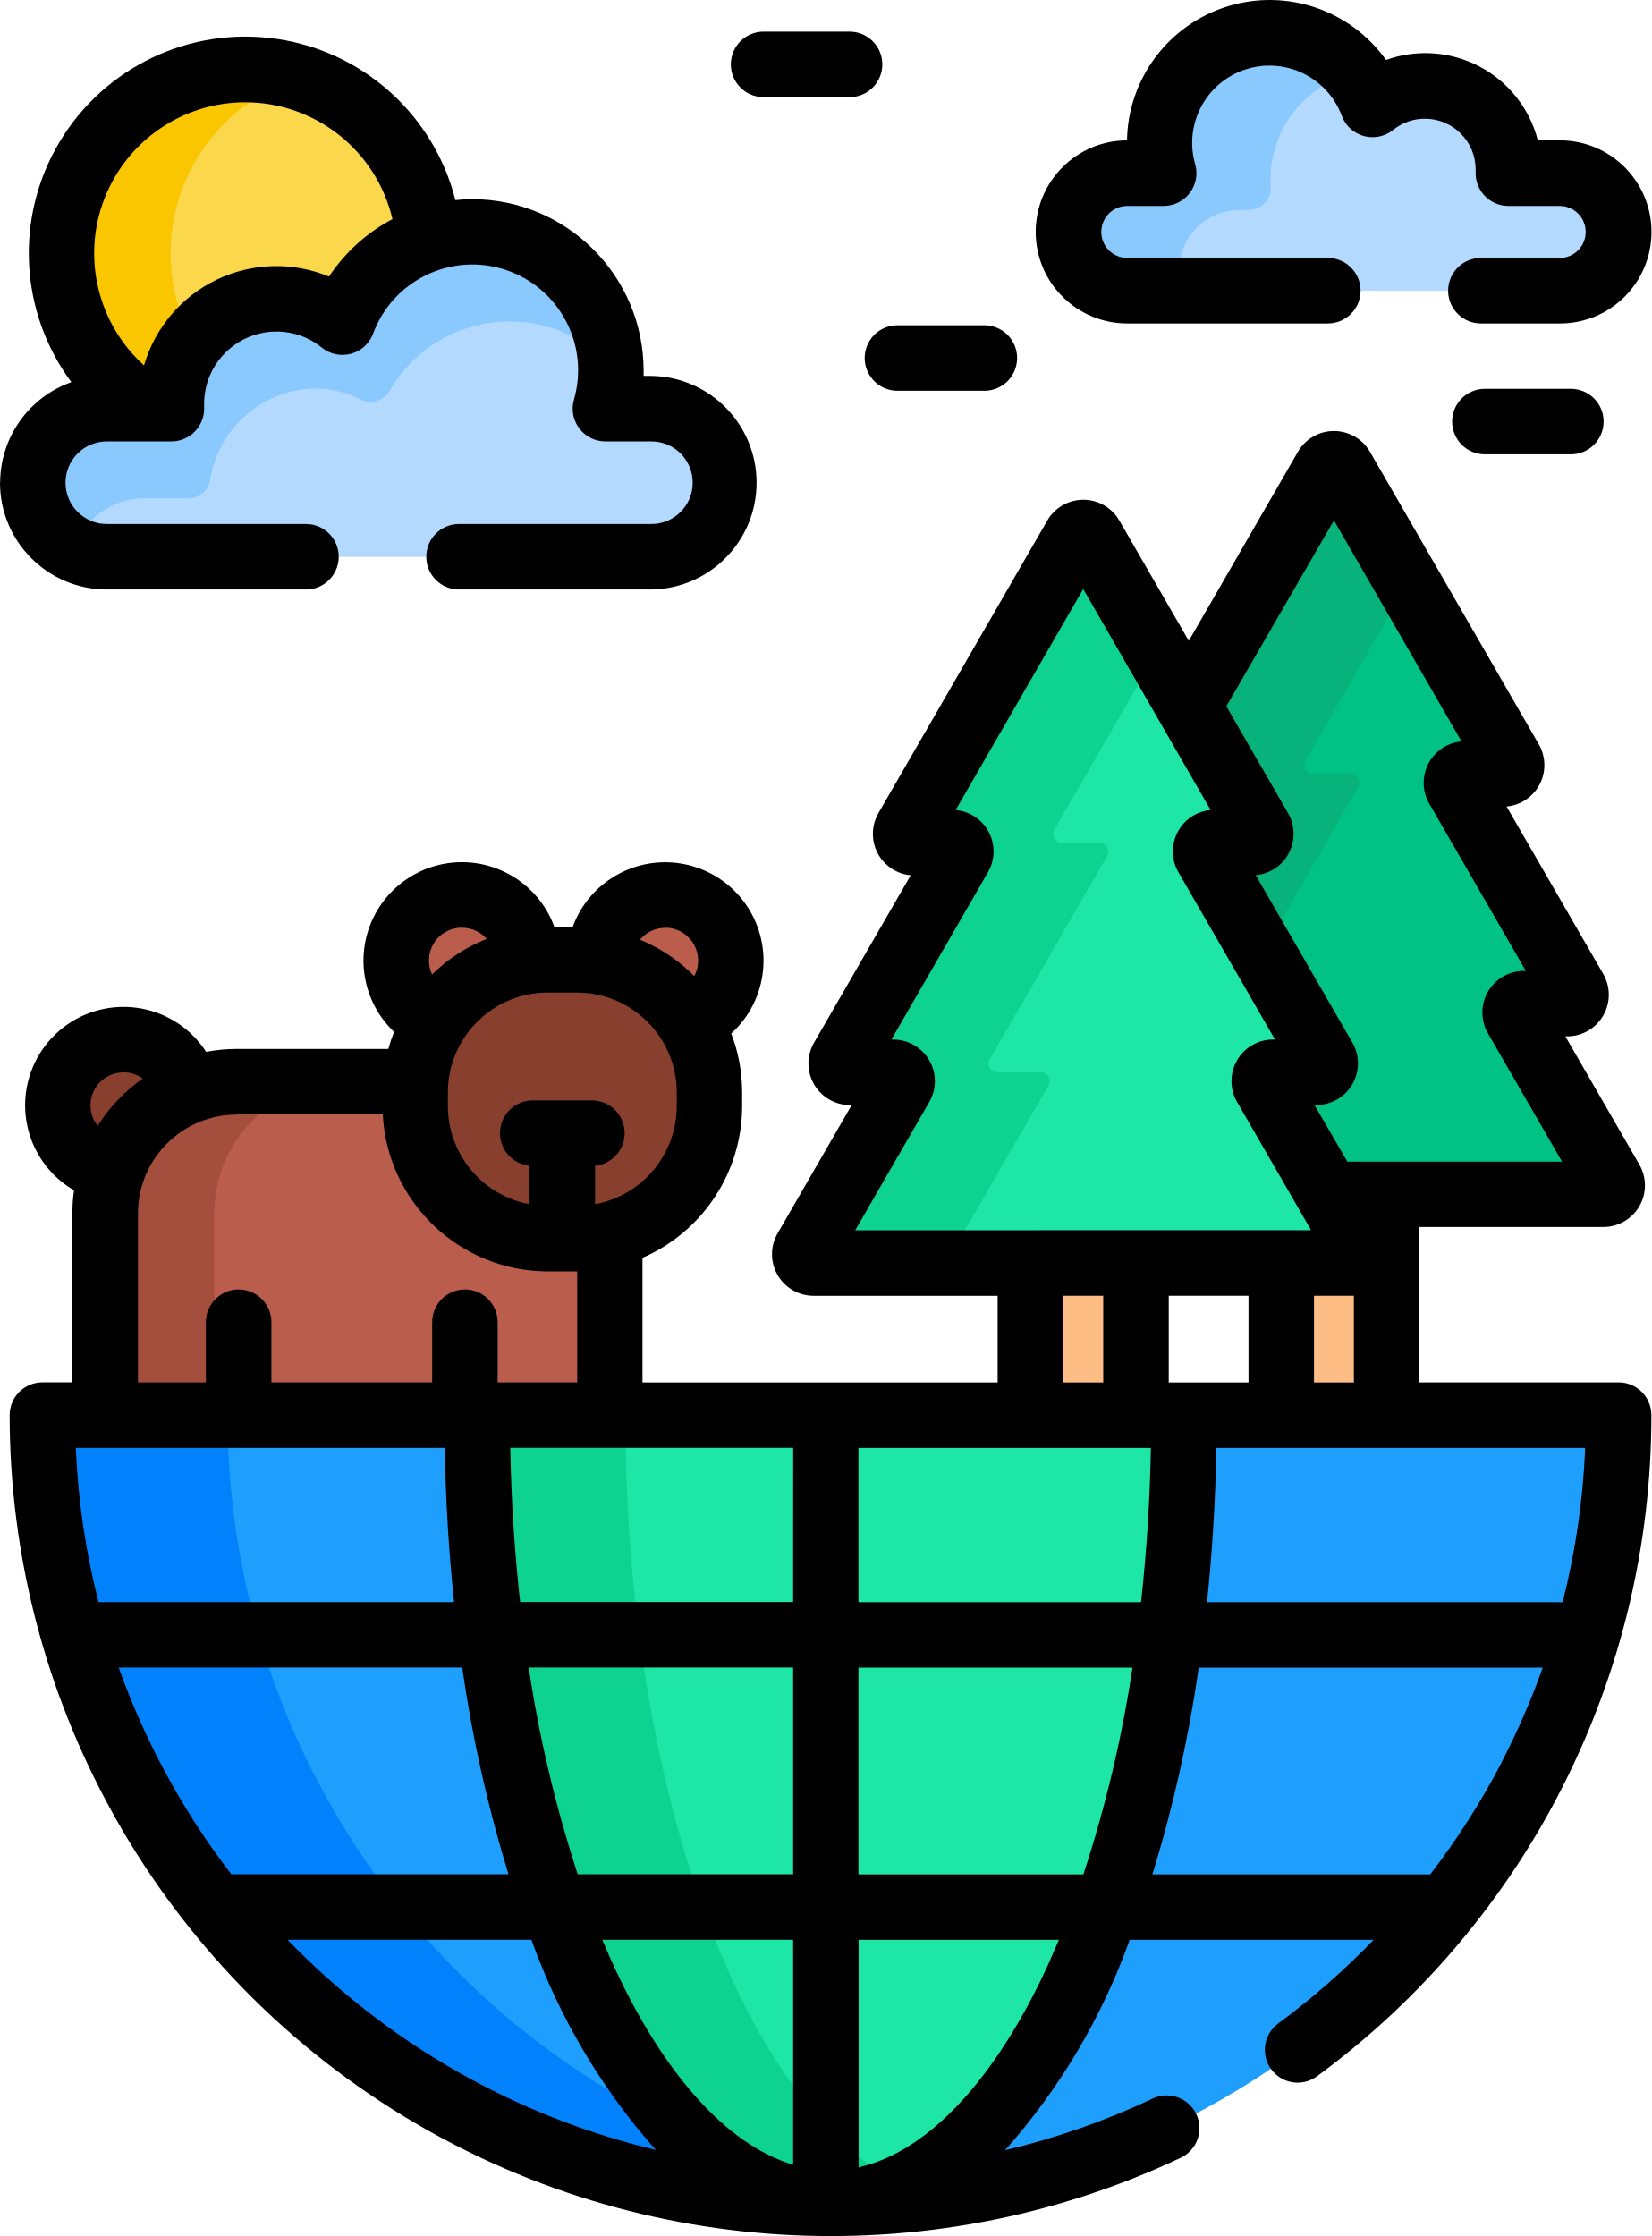
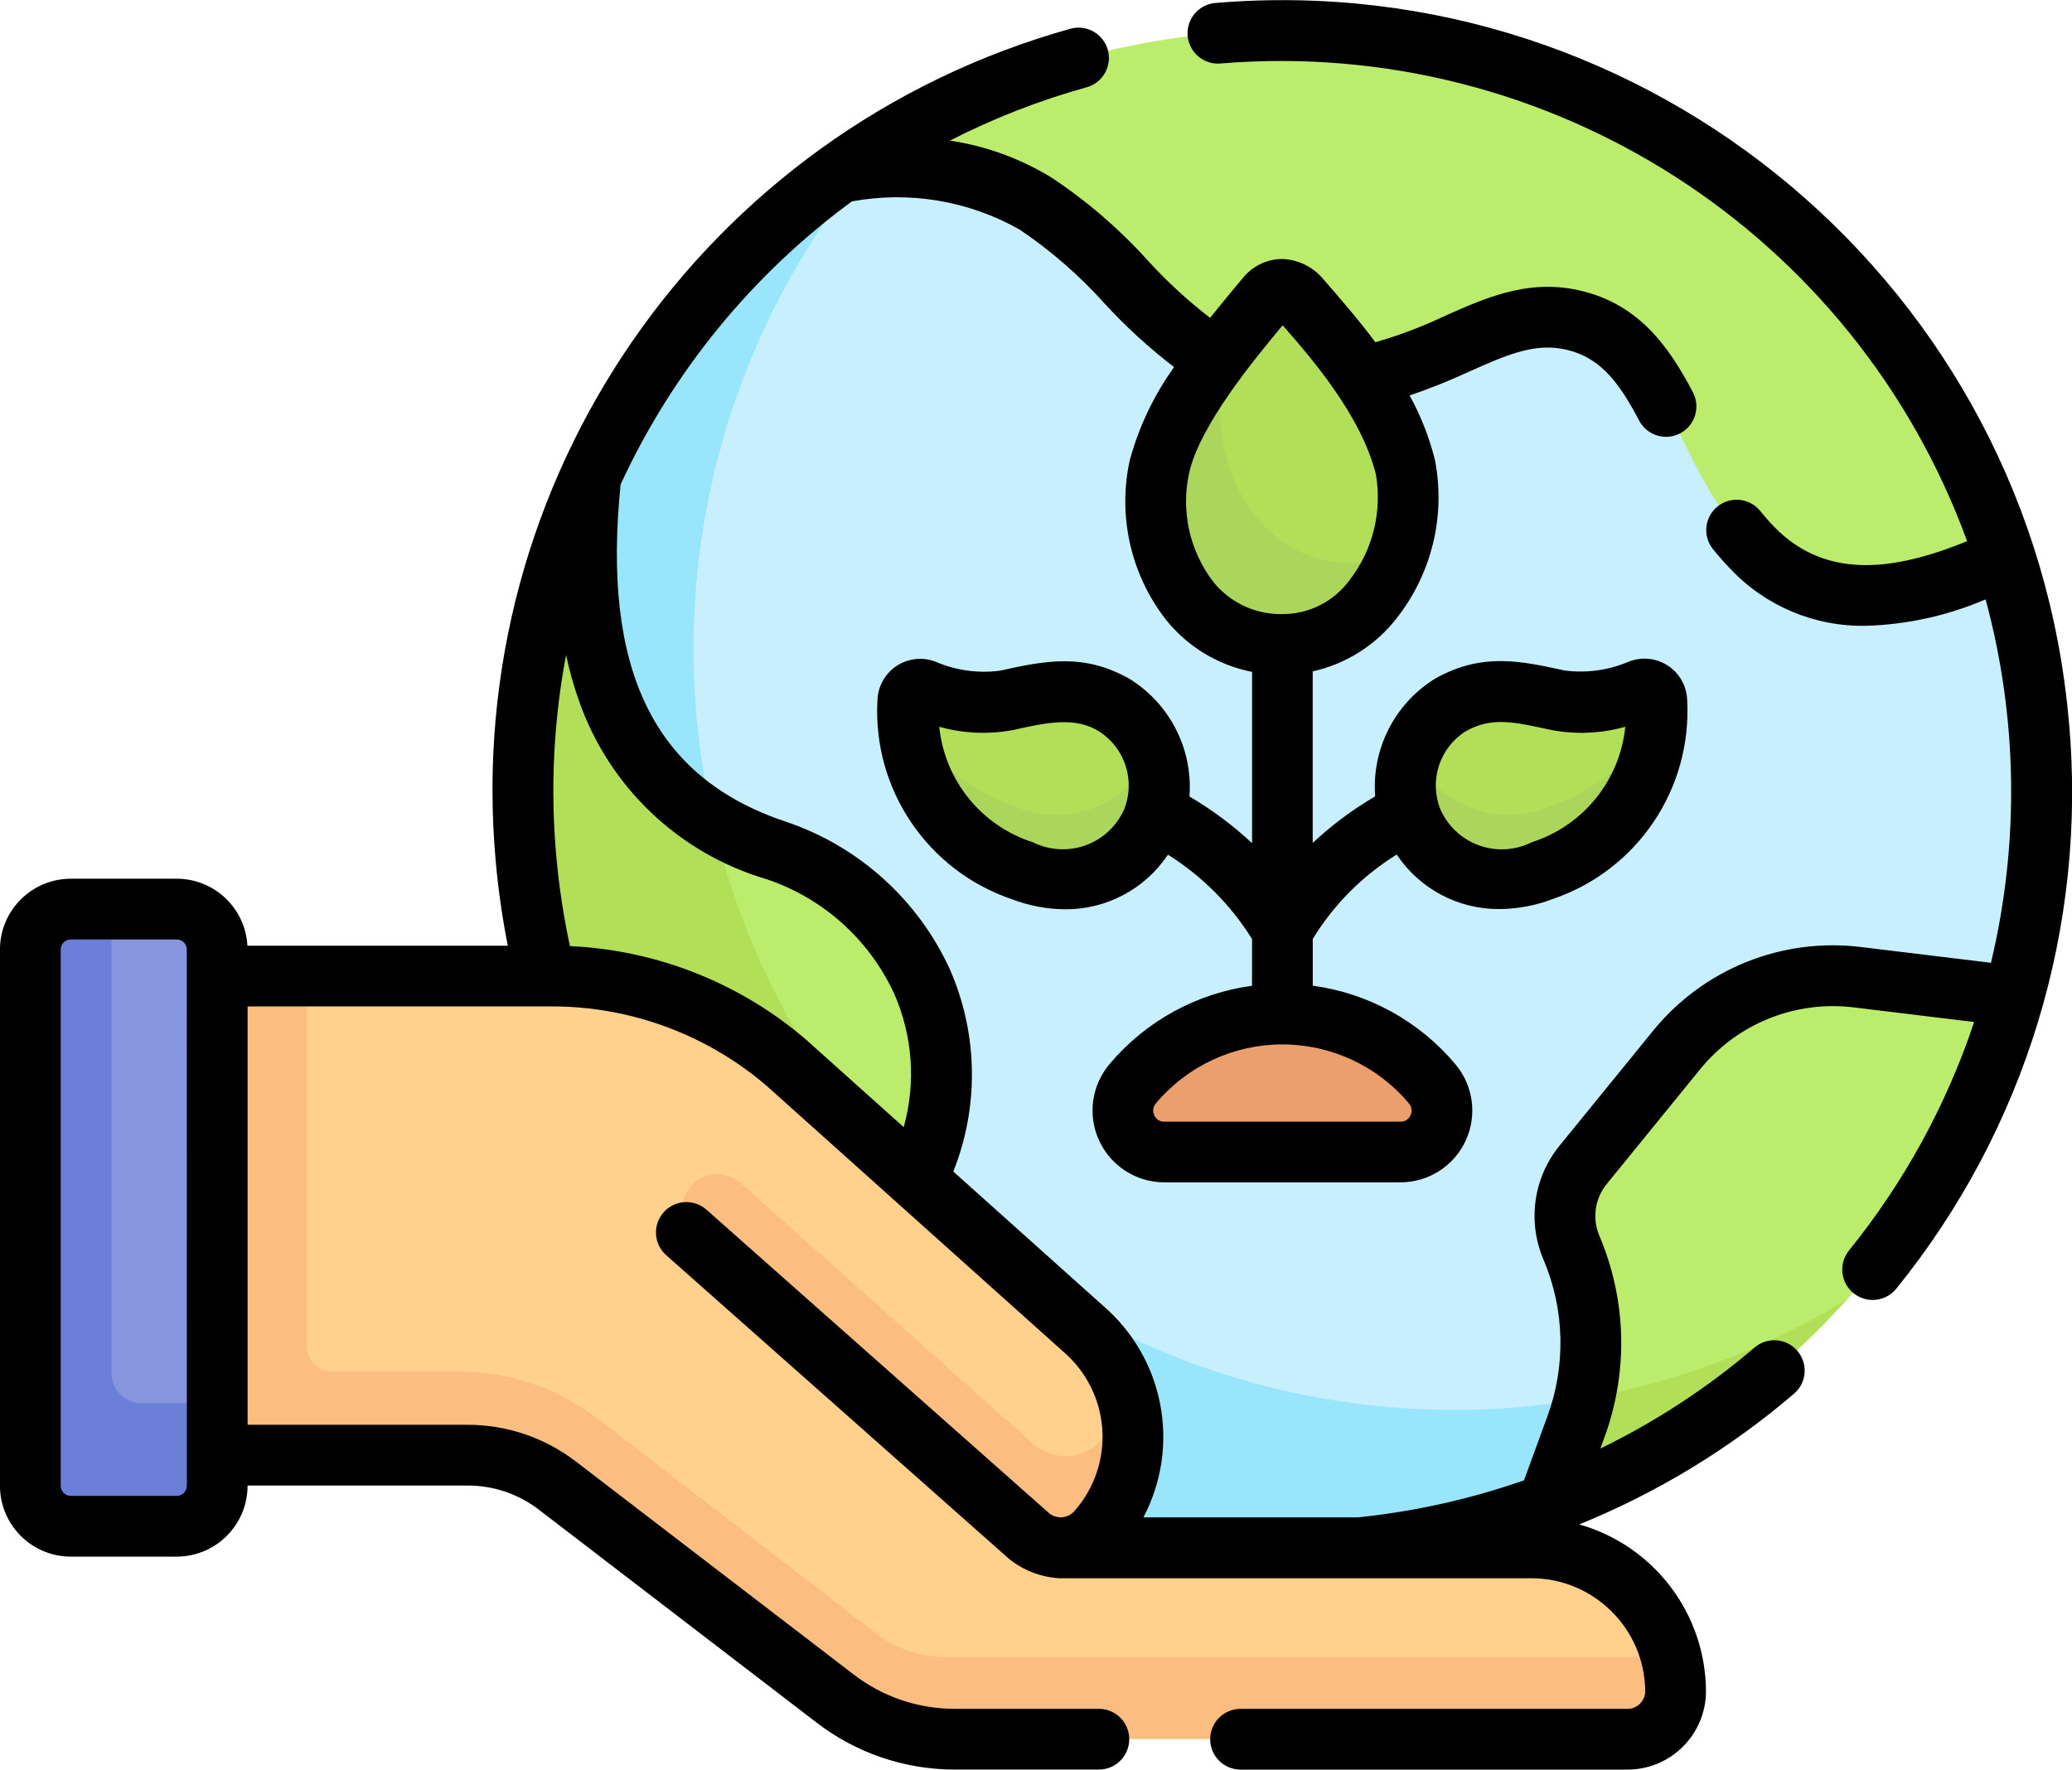
- <svg xmlns="http://www.w3.org/2000/svg" width="63.513" height="86" viewBox="0 0 63.513 86">
-   <g id="Grupo_95542" data-name="Grupo 95542" transform="translate(-224.244 -213)">
-     <g id="Grupo_94606" data-name="Grupo 94606">
-       <path id="Trazado_151371" data-name="Trazado 151371" d="M231.459,254.967a2.526,2.526,0,1,0-2.893,3.03,5.075,5.075,0,0,1,2.893-3.03Z" fill="#883f2e" />
-       <path id="Trazado_151372" data-name="Trazado 151372" d="M247.7,267.427v-6.946a5.1,5.1,0,0,1-1.268.16h-1.117a5.115,5.115,0,0,1-5.1-5.1v-.526c0-.139.007-.277.018-.413h-6.881a5.063,5.063,0,0,0-5.064,5.063v7.763H247.7Z" fill="#bb5d4c" />
-       <path id="Trazado_151373" data-name="Trazado 151373" d="M232.485,267.427v-7.762a5.064,5.064,0,0,1,5.063-5.064h-4.2a5.064,5.064,0,0,0-5.064,5.064v7.762Z" fill="#a44f3e" />
-       <g id="Grupo_94604" data-name="Grupo 94604">
-         <path id="Trazado_151374" data-name="Trazado 151374" d="M241.017,252.274a5.119,5.119,0,0,1,3.516-2.3v-.025a2.526,2.526,0,1,0-3.517,2.325Z" fill="#bb5d4c" />
-         <path id="Trazado_151375" data-name="Trazado 151375" d="M249.825,247.422a2.527,2.527,0,0,0-2.526,2.527c0,.014,0,.028,0,.042a5.128,5.128,0,0,1,3.44,2.311,2.526,2.526,0,0,0-.916-4.88Z" fill="#bb5d4c" />
+ <svg xmlns="http://www.w3.org/2000/svg" width="100.685" height="86" viewBox="0 0 100.685 86">
+   <g id="Grupo_95543" data-name="Grupo 95543" transform="translate(-205.658 -213)">
+     <g id="Grupo_94634" data-name="Grupo 94634">
+       <path id="Trazado_151430" data-name="Trazado 151430" d="M233.982,260.336a37.377,37.377,0,0,1-.962-5.767c-1.776-20.34,11.3-37.651,31.6-39.43a36.561,36.561,0,0,1,37.661,23.516,9.61,9.61,0,0,0,.811,1.45,37.238,37.238,0,0,1,.408,21.331,22.684,22.684,0,0,0-2.59,3.822c-5.12,12.277-17.37,20.055-31.517,21.3L256,289.8l-21.174-26.781Z" fill="#c8effe" />
+       <path id="Trazado_151431" data-name="Trazado 151431" d="M280.9,286.078a36.868,36.868,0,0,1-9.721,2.2L256,289.8,235.379,262.62l-.845-2.686a37.144,37.144,0,0,1-.96-5.766c-.505-5.784-1.812-10.857.134-15.936.281-.734.71-2.184.71-2.184a37.135,37.135,0,0,1,12.1-14.684l1.235-.278-.173.212a36.977,36.977,0,0,0,31.891,60.091,37.523,37.523,0,0,0,4.633-.7Z" fill="#99e6fc" />
+       <path id="Trazado_151432" data-name="Trazado 151432" d="M303.093,240.106l-.11.057c-3.279,1.474-8.411,3.381-12.2-.565-4.073-4.245-4-10.188-8.967-11.089-3.822-.691-6.575,3.008-12.332,3.01-6.814,0-8.479-5.49-13.492-8.613a13.634,13.634,0,0,0-9.322-1.559l-.177.032a36.88,36.88,0,0,1,56.6,18.727Z" fill="#bbec6c" />
+       <path id="Trazado_151433" data-name="Trazado 151433" d="M250.256,270.268l-3.733,8.533L234.37,263.234s-1.634-6.476-1.8-8.452c-.579-6.62,2.023-10.248,2.023-10.248a12.413,12.413,0,0,0,8.78,9.794,11.462,11.462,0,0,1,6.888,15.94Z" fill="#bbec6c" />
+       <g id="Grupo_94626" data-name="Grupo 94626">
+         <path id="Trazado_151434" data-name="Trazado 151434" d="M303.5,261.436a37.028,37.028,0,0,1-8.107,14.741s-1.476,1.2-2.212,1.9a29.489,29.489,0,0,1-11.109,6.837l.519-2.73a3.14,3.14,0,0,0,.054-1.21,11.844,11.844,0,0,0-.63-7.341,3.942,3.942,0,0,1,.571-4.02l4.524-5.562a9.839,9.839,0,0,1,8.816-3.558Z" fill="#bbec6c" />
      </g>
-       <g id="Grupo_94605" data-name="Grupo 94605">
-         <path id="Trazado_151376" data-name="Trazado 151376" d="M246.428,260.641h-1.117a5.115,5.115,0,0,1-5.1-5.1v-.525a5.116,5.116,0,0,1,5.1-5.1h1.117a5.116,5.116,0,0,1,5.1,5.1v.525A5.115,5.115,0,0,1,246.428,260.641Z" fill="#883f2e" />
+       <path id="Trazado_151435" data-name="Trazado 151435" d="M250.094,270.636l-3.571,8.165-13.506-15.678-.845-2.687a37.2,37.2,0,0,1,2.246-24.388l-.057.385c-.585,5.591-.26,12.747,5.949,16.5a36.824,36.824,0,0,0,9.784,17.7Z" fill="#b1e058" />
+       <g id="Grupo_94627" data-name="Grupo 94627">
+         <path id="Trazado_151436" data-name="Trazado 151436" d="M295.392,276.176a36.822,36.822,0,0,1-14.488,9.9h0l1.335-3.738a11.732,11.732,0,0,0,.409-1.369,36.581,36.581,0,0,0,12.746-4.8Z" fill="#b1e058" />
      </g>
-     </g>
-     <g id="Grupo_94612" data-name="Grupo 94612">
-       <g id="Grupo_94608" data-name="Grupo 94608">
-         <path id="Trazado_151377" data-name="Trazado 151377" d="M275.331,258.932l1.235,2.14a.336.336,0,0,1-.291.5h-2.759v5.851h4.054v-8.495Z" fill="#ffbd86" />
-         <path id="Trazado_151378" data-name="Trazado 151378" d="M286.206,258.428l-3.652-6.327a.336.336,0,0,1,.291-.5h1.679a.335.335,0,0,0,.291-.5l-4.518-7.826a.336.336,0,0,1,.291-.5h1.457a.336.336,0,0,0,.291-.5L275.834,231a.336.336,0,0,0-.582,0l-5.292,9.167L272.7,244.9a.336.336,0,0,1-.291.5h-1.458a.336.336,0,0,0-.291.5l4.518,7.825a.336.336,0,0,1-.29.5H273.2a.336.336,0,0,0-.291.5l2.418,4.187h10.585a.336.336,0,0,0,.29-.5Z" fill="#00c285" />
-         <g id="Grupo_94607" data-name="Grupo 94607">
-           <path id="Trazado_151379" data-name="Trazado 151379" d="M272.7,244.9a.336.336,0,0,1-.291.5h-1.457a.336.336,0,0,0-.291.5l2.15,3.724,3.676-6.368a.336.336,0,0,0-.291-.5h-1.457a.336.336,0,0,1-.291-.5l3.946-6.835L275.834,231a.336.336,0,0,0-.582,0l-5.292,9.167Z" fill="#07b27b" />
+       <g id="Grupo_94630" data-name="Grupo 94630">
+         <g id="Grupo_94629" data-name="Grupo 94629">
+           <path id="Trazado_151437" data-name="Trazado 151437" d="M243.486,264.535l14.342,12.938a6.979,6.979,0,0,1,2.41,5.037s-.021.15-.021.216a6.649,6.649,0,0,1-2.078,4.352s-.821,1.117-1.513,1.084l22.909.013a7.039,7.039,0,0,1,6.847,5.364s.081,1.08.081,1.648c0,1.29-1.673,1.586-2.97,1.586l-31.538-.06a9.412,9.412,0,0,1-5.78-1.981l-13.611-10.586c-1.234-.953-2.752-1.47-7.463-1.47l-9.974.273.192-21.94,5.26-.764h11.455a17.417,17.417,0,0,1,11.452,4.29Z" fill="#ffd18d" />
+           <g id="Grupo_94628" data-name="Grupo 94628">
+             <path id="Trazado_151438" data-name="Trazado 151438" d="M239.044,270.912a1.712,1.712,0,0,0,.331,2.154l15.569,13.883a2.353,2.353,0,0,0,3.312-.226,6.971,6.971,0,0,0,1.731-4.855,6.969,6.969,0,0,1-.794,1.1,2.352,2.352,0,0,1-3.312.225l-14.228-12.687a1.712,1.712,0,0,0-2.609.4Z" fill="#fbbd80" />
+           </g>
+           <path id="Trazado_151439" data-name="Trazado 151439" d="M220.58,278.443a1.22,1.22,0,0,0,1.22,1.22h6.172a11.1,11.1,0,0,1,6.748,2.3l13.506,10.423a5.466,5.466,0,0,0,3.348,1.151h34.809a6.93,6.93,0,0,1,.2,1.648,2.326,2.326,0,0,1-.686,1.652,2.354,2.354,0,0,1-1.662.685H251.574a9.407,9.407,0,0,1-5.781-1.981l-13.508-10.424a7.052,7.052,0,0,0-4.313-1.472H215.966l-.118-23.4h4.731v18.2Z" fill="#fbbd80" />
        </g>
      </g>
-       <g id="Grupo_94611" data-name="Grupo 94611">
-         <path id="Trazado_151380" data-name="Trazado 151380" d="M263.876,261.576h4.054v5.851h-4.054Z" fill="#ffbd86" />
-         <g id="Grupo_94609" data-name="Grupo 94609">
-           <path id="Trazado_151381" data-name="Trazado 151381" d="M276.566,261.072l-3.653-6.327a.336.336,0,0,1,.291-.5h1.68a.336.336,0,0,0,.29-.5l-4.518-7.825a.336.336,0,0,1,.291-.5H272.4a.336.336,0,0,0,.291-.5l-6.5-11.262a.336.336,0,0,0-.582,0l-6.5,11.262a.336.336,0,0,0,.291.5h1.457a.336.336,0,0,1,.291.5l-4.518,7.825a.336.336,0,0,0,.291.5h1.68a.336.336,0,0,1,.29.5l-3.652,6.327a.336.336,0,0,0,.291.5h20.744a.336.336,0,0,0,.291-.5Z" fill="#1ee6a6" />
-         </g>
-         <g id="Grupo_94610" data-name="Grupo 94610">
-           <path id="Trazado_151382" data-name="Trazado 151382" d="M260.917,261.072l3.653-6.327a.336.336,0,0,0-.291-.5H262.6a.336.336,0,0,1-.291-.5l4.518-7.825a.336.336,0,0,0-.29-.5h-1.458a.336.336,0,0,1-.291-.5l3.954-6.849-2.547-4.413a.336.336,0,0,0-.582,0l-6.5,11.262a.336.336,0,0,0,.291.5h1.457a.336.336,0,0,1,.291.5l-4.518,7.825a.336.336,0,0,0,.291.5h1.68a.336.336,0,0,1,.291.5l-3.653,6.327a.336.336,0,0,0,.291.5h5.677a.336.336,0,0,1-.291-.5Z" fill="#0ed290" />
-         </g>
+       <g id="Grupo_94631" data-name="Grupo 94631">
+         <path id="Trazado_151440" data-name="Trazado 151440" d="M207.874,259.957l.187,23.82a2.44,2.44,0,0,0,2.44,2.441l2.965.335a2.441,2.441,0,0,0,2.44-2.44l.308-2.912V259.622a2.44,2.44,0,0,0-2.44-2.441h-2.7l-.76.335A2.44,2.44,0,0,0,207.874,259.957Z" fill="#8795de" />
+         <path id="Trazado_151441" data-name="Trazado 151441" d="M211.074,257.181h-1.5a2.442,2.442,0,0,0-2.44,2.441v25.114a2.442,2.442,0,0,0,2.44,2.441h4.2a2.44,2.44,0,0,0,2.44-2.441V281.2h-3.674a1.465,1.465,0,0,1-1.464-1.464V257.181Z" fill="#6c7fd8" />
      </g>
+       <g id="Grupo_94632" data-name="Grupo 94632">
+         <path id="Trazado_151442" data-name="Trazado 151442" d="M261.277,252.906a9.12,9.12,0,0,0,.4-3.393,4.361,4.361,0,0,0-1.863-2.243c-1.892-1.011-2.812-.728-5.261-.229a7.358,7.358,0,0,1-3.958-.5.6.6,0,0,0-.821.544c-.005.216,0,.466.012.742,0,0,.239.874.345,1.387.428,2.08,1.605,3.9,5.238,5.27,2.826,1.066,4.807.722,5.9-1.575Z" fill="#b1e058" />
+         <path id="Trazado_151443" data-name="Trazado 151443" d="M249.79,247.824a8.106,8.106,0,0,0,5.536,7.486,4.721,4.721,0,0,0,6.307-2.352,4.313,4.313,0,0,0,.048-3.445.23.23,0,0,1-.022.048,5.125,5.125,0,0,1-6.849,2.557,8.872,8.872,0,0,1-5.02-4.294Z" fill="#aad65c" />
+       </g>
+       <path id="Trazado_151444" data-name="Trazado 151444" d="M273.948,235.689c-.846-3.512-3.812-6.63-5.2-8.263a1,1,0,0,0-1.532.007c-.337.406-.779.928-1.264,1.527,0,0-2.856,4.514-3.338,6.729-.854,3.915.8,8.132,5.36,8.115a4.807,4.807,0,0,0,3.809-1.533,27.692,27.692,0,0,0,1.78-2.253,7.673,7.673,0,0,0,.387-4.329Z" fill="#b1e058" />
+       <path id="Trazado_151445" data-name="Trazado 151445" d="M273.56,240.017c-.866,2.3-2.751,4.3-5.589,4.3-4.56.018-6.829-4.715-5.974-8.629.486-2.236,2.465-4.9,3.992-6.78a9.733,9.733,0,0,0-.86,2.271c-.911,4.174,1.508,9.222,6.373,9.2a5.807,5.807,0,0,0,2.058-.366Z" fill="#aad65c" />
+       <g id="Grupo_94633" data-name="Grupo 94633">
+         <path id="Trazado_151446" data-name="Trazado 151446" d="M274.67,252.906a9.12,9.12,0,0,1-.4-3.393,4.361,4.361,0,0,1,1.863-2.243c1.892-1.011,2.812-.728,5.261-.229a7.358,7.358,0,0,0,3.958-.5.6.6,0,0,1,.821.544c.005.216,0,.466-.012.742,0,0-.239.874-.345,1.387-.428,2.08-1.605,3.9-5.238,5.27-2.827,1.066-4.807.722-5.9-1.575Z" fill="#b1e058" />
+         <path id="Trazado_151447" data-name="Trazado 151447" d="M286.157,247.824a8.106,8.106,0,0,1-5.536,7.486,4.721,4.721,0,0,1-6.307-2.352,4.313,4.313,0,0,1-.048-3.445.23.23,0,0,0,.022.048,5.125,5.125,0,0,0,6.849,2.557,8.872,8.872,0,0,0,5.02-4.294Z" fill="#aad65c" />
+       </g>
+       <path id="Trazado_151448" data-name="Trazado 151448" d="M262.227,268.985a2.015,2.015,0,0,1-1.526-3.32,9.5,9.5,0,0,1,14.546,0,2.016,2.016,0,0,1-1.528,3.32Z" fill="#ea9f6c" />
    </g>
-     <path id="Trazado_151383" data-name="Trazado 151383" d="M229.889,228.718h.947c0-.06-.005-.122-.005-.183a4.041,4.041,0,0,1,6.58-3.145,5.341,5.341,0,0,1,3.317-3.2,7.072,7.072,0,1,0-10.839,6.526Z" fill="#fbd74c" />
-     <path id="Trazado_151384" data-name="Trazado 151384" d="M229.889,228.718h.947c0-.06-.005-.122-.005-.183a4.029,4.029,0,0,1,.817-2.437,7.076,7.076,0,0,1,4.13-10.106,7.073,7.073,0,0,0-5.889,12.726Z" fill="#fac600" />
-     <g id="Grupo_94613" data-name="Grupo 94613">
-       <path id="Trazado_151385" data-name="Trazado 151385" d="M249.295,228.718h-1.769a5.328,5.328,0,0,0-10.115-3.328,4.041,4.041,0,0,0-6.58,3.145c0,.062,0,.123.005.184h-2.485a2.848,2.848,0,1,0,0,5.7h20.944a2.848,2.848,0,0,0,0-5.7Z" fill="#b3dafe" />
-     </g>
-     <g id="Grupo_94614" data-name="Grupo 94614">
-       <path id="Trazado_151386" data-name="Trazado 151386" d="M242.4,221.921a5.329,5.329,0,0,0-4.994,3.469,4.041,4.041,0,0,0-6.58,3.145c0,.062,0,.123.005.184h-2.409a2.9,2.9,0,0,0-2.915,2.63,2.849,2.849,0,0,0,1.578,2.765,2.857,2.857,0,0,1,2.7-1.949H231.5a.836.836,0,0,0,.826-.695,4.174,4.174,0,0,1,3.983-3.531,4.012,4.012,0,0,1,1.81.428.844.844,0,0,0,1.111-.341,5.327,5.327,0,0,1,8.5-.976,5.327,5.327,0,0,0-5.323-5.129Z" fill="#8ac9fe" />
-     </g>
-     <g id="Grupo_94615" data-name="Grupo 94615">
-       <path id="Trazado_151387" data-name="Trazado 151387" d="M267.6,219.658h1.4a4.231,4.231,0,0,1,8.032-2.643,3.21,3.21,0,0,1,5.226,2.5c0,.049,0,.1,0,.146h1.973a2.261,2.261,0,1,1,0,4.523H267.605a2.261,2.261,0,1,1,0-4.523Z" fill="#b3dafe" />
-     </g>
-     <g id="Grupo_94617" data-name="Grupo 94617">
-       <g id="Grupo_94616" data-name="Grupo 94616">
-         <path id="Trazado_151388" data-name="Trazado 151388" d="M269.631,223a2.316,2.316,0,0,1,2.31-1.925h.338a.841.841,0,0,0,.837-.9c-.006-.089-.009-.178-.009-.268a4.232,4.232,0,0,1,3.227-4.11,4.228,4.228,0,0,0-7.325,3.86h-1.345a2.3,2.3,0,0,0-2.3,1.986,2.268,2.268,0,0,0,2.245,2.537h2.168a2.232,2.232,0,0,1-.141-1.181Z" fill="#8ac9fe" />
-       </g>
-     </g>
-     <g id="Grupo_94622" data-name="Grupo 94622">
-       <g id="Grupo_94618" data-name="Grupo 94618">
-         <path id="Trazado_151389" data-name="Trazado 151389" d="M225.871,267.427a30.313,30.313,0,1,0,60.626,0Z" fill="#1e9efd" />
-       </g>
-       <g id="Grupo_94619" data-name="Grupo 94619">
-         <path id="Trazado_151390" data-name="Trazado 151390" d="M250.4,294.861a30.314,30.314,0,0,1-17.406-27.434h-7.118a30.314,30.314,0,0,0,30.313,30.314,8.084,8.084,0,0,1-5.789-2.88Z" fill="#0182fc" />
-       </g>
-       <g id="Grupo_94620" data-name="Grupo 94620">
-         <path id="Trazado_151391" data-name="Trazado 151391" d="M242.589,267.427c0,16.742,6.087,30.314,13.595,30.314s13.6-13.572,13.6-30.314Z" fill="#1ee6a6" />
-       </g>
-       <g id="Grupo_94621" data-name="Grupo 94621">
-         <path id="Trazado_151392" data-name="Trazado 151392" d="M248.295,267.427h-5.706c0,16.742,6.087,30.314,13.595,30.314a6.591,6.591,0,0,0,2.853-.671c-6.139-2.923-10.742-15.083-10.742-29.643Z" fill="#0ed290" />
-       </g>
-     </g>
-     <g id="Grupo_94623" data-name="Grupo 94623">
-       <path id="Trazado_151393" data-name="Trazado 151393" d="M253.612,216.736h3.307a1.259,1.259,0,1,0,0-2.519h-3.307a1.259,1.259,0,1,0,0,2.519Z" />
-       <path id="Trazado_151394" data-name="Trazado 151394" d="M257.5,226.769a1.26,1.26,0,0,0,1.26,1.26h3.307a1.26,1.26,0,1,0,0-2.519h-3.307A1.26,1.26,0,0,0,257.5,226.769Z" />
-       <path id="Trazado_151395" data-name="Trazado 151395" d="M281.353,227.954a1.26,1.26,0,1,0,0,2.52h3.307a1.26,1.26,0,1,0,0-2.52Z" />
-       <path id="Trazado_151396" data-name="Trazado 151396" d="M224.244,231.566a4.111,4.111,0,0,0,4.107,4.107h7.661a1.259,1.259,0,1,0,0-2.519h-7.661a1.588,1.588,0,0,1,0-3.176h2.485a1.26,1.26,0,0,0,1.258-1.316c0-.042,0-.085,0-.127a2.785,2.785,0,0,1,2.782-2.783,2.747,2.747,0,0,1,1.746.618,1.26,1.26,0,0,0,1.973-.541,4.068,4.068,0,0,1,7.723,2.542,1.259,1.259,0,0,0,1.211,1.607h1.769a1.588,1.588,0,0,1,0,3.176h-7.4a1.259,1.259,0,1,0,0,2.519h7.4a4.108,4.108,0,0,0,0-8.215h-.3q0-.1,0-.21a6.6,6.6,0,0,0-6.588-6.587,6.39,6.39,0,0,0-.651.036,8.331,8.331,0,1,0-14.772,7,4.113,4.113,0,0,0-2.738,3.872Zm9.435-14.632a5.823,5.823,0,0,1,5.66,4.493,6.639,6.639,0,0,0-2.441,2.209,5.3,5.3,0,0,0-7.115,3.418,5.808,5.808,0,0,1,3.9-10.12Z" />
-       <path id="Trazado_151397" data-name="Trazado 151397" d="M267.6,225.441h7.713a1.26,1.26,0,1,0,0-2.52H267.6a1,1,0,0,1,0-2h1.4a1.26,1.26,0,0,0,1.211-1.607,2.971,2.971,0,0,1,5.64-1.856,1.261,1.261,0,0,0,1.973.54,1.925,1.925,0,0,1,1.224-.432,1.952,1.952,0,0,1,1.95,1.949c0,.031,0,.061,0,.091a1.261,1.261,0,0,0,1.259,1.315h1.973a1,1,0,1,1,0,2H281.2a1.26,1.26,0,1,0,0,2.52h3.04a3.521,3.521,0,0,0,0-7.042h-.85a4.466,4.466,0,0,0-5.839-3.092,5.49,5.49,0,0,0-9.962,3.092,3.521,3.521,0,0,0,.019,7.042Z" />
-       <path id="Trazado_151398" data-name="Trazado 151398" d="M286.5,266.168H278.83v-5.976h7.086A1.6,1.6,0,0,0,287.3,257.8h0l-2.852-4.941h.079a1.6,1.6,0,0,0,1.382-2.393l-3.721-6.446a1.6,1.6,0,0,0,1.242-2.388l-6.5-11.261a1.6,1.6,0,0,0-2.764,0l-4.2,7.277-2.675-4.633a1.6,1.6,0,0,0-2.764,0l-6.5,11.261a1.6,1.6,0,0,0,1.243,2.388l-3.722,6.445a1.6,1.6,0,0,0,1.382,2.394H257l-2.853,4.941a1.6,1.6,0,0,0,1.382,2.394h7.085v3.332h-13.66v-4.792a6.368,6.368,0,0,0,3.833-5.835v-.526a6.325,6.325,0,0,0-.419-2.267,3.784,3.784,0,1,0-6.1-4.093h-.7a3.785,3.785,0,1,0-6.169,4.03,6.326,6.326,0,0,0-.22.657h-5.828a6.276,6.276,0,0,0-1.179.112,3.784,3.784,0,1,0-5.081,5.325,6.318,6.318,0,0,0-.064.886v6.5h-1.152a1.26,1.26,0,0,0-1.26,1.259A31.584,31.584,0,0,0,269.639,296a1.26,1.26,0,1,0-1.075-2.279A28.8,28.8,0,0,1,262.9,295.7a24.663,24.663,0,0,0,4.792-8.091h9.383a29.186,29.186,0,0,1-3.672,3.22,1.259,1.259,0,1,0,1.494,2.028,31.529,31.529,0,0,0,12.86-25.43,1.26,1.26,0,0,0-1.26-1.26Zm-36.672-17.486a1.265,1.265,0,0,1,1.119,1.859,6.38,6.38,0,0,0-2.089-1.4,1.261,1.261,0,0,1,.97-.455Zm-4.514,2.492h1.117a3.845,3.845,0,0,1,3.841,3.841v.526a3.845,3.845,0,0,1-3.14,3.775v-1.48a1.259,1.259,0,0,0-.13-2.512H244.74a1.259,1.259,0,0,0-.13,2.512v1.48a3.846,3.846,0,0,1-3.14-3.775v-.526a3.845,3.845,0,0,1,3.841-3.841Zm-3.3-2.492a1.26,1.26,0,0,1,.946.428,6.368,6.368,0,0,0-2.1,1.369,1.264,1.264,0,0,1,1.149-1.8Zm-8.66,7.179h5.611a6.369,6.369,0,0,0,6.353,6.04h1.125v4.267h-3.059v-2.315a1.259,1.259,0,1,0-2.519,0v2.315h-6.183v-2.315a1.26,1.26,0,1,0-2.52,0v2.315h-2.612v-6.5a3.808,3.808,0,0,1,3.8-3.8Zm-4.355-1.619a1.253,1.253,0,0,1,.739.24A6.377,6.377,0,0,0,228,256.3a1.265,1.265,0,0,1,.992-2.053Zm-1.834,14.445h14.184c.036,2.037.157,4.02.359,5.932H228.033a28.926,28.926,0,0,1-.875-5.932Zm5.975,16.4a29.041,29.041,0,0,1-4.332-7.952H242.02a52.27,52.27,0,0,0,1.78,7.952Zm2.174,2.52h9.369a24.705,24.705,0,0,0,4.784,8.083A29.053,29.053,0,0,1,235.307,287.61Zm19.434,8.653c-2.569-.77-5.067-3.56-7.021-7.916q-.162-.363-.318-.737h7.339Zm0-11.173h-8.283a48.554,48.554,0,0,1-1.886-7.952h10.169Zm0-10.471h-10.5c-.213-1.925-.341-3.909-.379-5.932h10.881Zm20.8-41.6,4.906,8.5a1.6,1.6,0,0,0-1.243,2.388l3.718,6.439h-.079a1.6,1.6,0,0,0-1.382,2.394l2.853,4.941h-8.258L274.8,255.5h.079a1.6,1.6,0,0,0,1.382-2.394l-3.722-6.446a1.595,1.595,0,0,0,1.243-2.387l-2.372-4.108Zm.767,29.819v3.335h-1.534v-3.333h1.5l.035,0Zm-19.179-2.517,2.853-4.941a1.6,1.6,0,0,0-1.382-2.394h-.08l3.718-6.44A1.6,1.6,0,0,0,261,244.154l4.905-8.5,4.9,8.5a1.6,1.6,0,0,0-1.242,2.387l3.718,6.44H273.2a1.6,1.6,0,0,0-1.382,2.394l2.852,4.941Zm15.126,2.519v3.333h-3.068v-3.333Zm-5.587,0v3.333h-1.534v-3.333Zm-2.022,25.511c-2.047,4.564-4.691,7.408-7.388,8.012V287.61h7.706C264.862,287.858,264.756,288.105,264.648,288.346Zm1.263-3.256H257.26v-7.952H267.8A48.658,48.658,0,0,1,265.911,285.09Zm2.218-10.471H257.26v-5.932h11.248C268.47,270.71,268.342,272.694,268.129,274.619Zm13.884,6.124a29,29,0,0,1-2.767,4.347H268.568a52.293,52.293,0,0,0,1.78-7.952h13.231a29.189,29.189,0,0,1-1.566,3.605Zm2.331-6.124H270.667c.2-1.912.324-3.895.36-5.932h14.184A28.843,28.843,0,0,1,284.344,274.619Z" />
-     </g>
+     <path id="Trazado_151449" data-name="Trazado 151449" d="M306.194,248.1a38.393,38.393,0,0,0-41.448-34.958,1.476,1.476,0,1,0,.248,2.941,35.508,35.508,0,0,1,36.253,23.22c-3.258,1.324-6.766,2.018-9.4-.724-.231-.24-.457-.5-.674-.768a1.476,1.476,0,0,0-2.3,1.849c.271.337.555.661.845.963a8.822,8.822,0,0,0,6.607,2.792,15.927,15.927,0,0,0,5.82-1.284,35.748,35.748,0,0,1,.26,17.662l-6.3-.764a11.256,11.256,0,0,0-10.139,4.093l-4.524,5.56a5.4,5.4,0,0,0-.784,5.529,10.352,10.352,0,0,1,.193,7.627l-1.137,3.109a35.476,35.476,0,0,1-8.071,1.8H261.219a8.4,8.4,0,0,0-1.951-10.279l-7.285-6.529a12.737,12.737,0,0,0-.159-9.807,13.5,13.5,0,0,0-7.988-7.2c-6.391-2.134-8.941-7.343-8.021-16.386a35.526,35.526,0,0,1,11.238-13.758,12.082,12.082,0,0,1,8.161,1.375,22.346,22.346,0,0,1,4.121,3.59,26.154,26.154,0,0,0,3.376,3.088,14.146,14.146,0,0,0-2.157,4.538A9.363,9.363,0,0,0,262.3,243.1a7.115,7.115,0,0,0,4.2,2.555v8.324a17.294,17.294,0,0,0-3.043-2.268,6.175,6.175,0,0,0-2.951-5.741c-2.169-1.2-3.94-.894-6.251-.374a5.956,5.956,0,0,1-3.124-.431,2.077,2.077,0,0,0-2.836,1.883,9.646,9.646,0,0,0,6.5,9.644,7.407,7.407,0,0,0,2.609.5,5.95,5.95,0,0,0,5.008-2.654,12.841,12.841,0,0,1,4.086,4.1v2.272a10.97,10.97,0,0,0-6.923,3.806,3.491,3.491,0,0,0,2.653,5.748l11.492,0h0a3.491,3.491,0,0,0,2.656-5.746,10.971,10.971,0,0,0-6.927-3.812v-2.273a12.491,12.491,0,0,1,4.08-4.1,5.95,5.95,0,0,0,5.005,2.649,7.384,7.384,0,0,0,2.609-.5,9.643,9.643,0,0,0,6.5-9.643,2.075,2.075,0,0,0-2.835-1.883,5.953,5.953,0,0,1-3.125.43c-2.106-.458-3.978-.884-6.251.374a6.179,6.179,0,0,0-2.951,5.746,16.766,16.766,0,0,0-3.034,2.263v-8.339a7.125,7.125,0,0,0,4.113-2.626,9.5,9.5,0,0,0,1.822-7.669,13.125,13.125,0,0,0-1.225-3.114,29.9,29.9,0,0,0,2.913-1.169c1.705-.759,3.051-1.358,4.482-1.1,1.783.324,2.727,1.524,3.756,3.487a1.476,1.476,0,0,0,2.615-1.37c-1.192-2.273-2.724-4.455-5.844-5.021-2.327-.421-4.3.457-6.209,1.306a22.24,22.24,0,0,1-3.378,1.28c-.821-1.1-1.717-2.131-2.624-3.174a2.726,2.726,0,0,0-1.9-.873,2.468,2.468,0,0,0-1.889.894c-.459.551-.893,1.063-1.618,1.967a23.534,23.534,0,0,1-3.009-2.765,24.609,24.609,0,0,0-4.677-4.039,13.146,13.146,0,0,0-4.959-1.81,35.267,35.267,0,0,1,6.646-2.592,1.476,1.476,0,0,0-.79-2.845A38.425,38.425,0,0,0,229.741,254.8a39.128,39.128,0,0,0,.593,4.163H217.681a3.445,3.445,0,0,0-3.435-3.256H209.1a3.448,3.448,0,0,0-3.444,3.444v26.06a3.448,3.448,0,0,0,3.444,3.444h5.144a3.448,3.448,0,0,0,3.444-3.444V285.2H228.4a5.657,5.657,0,0,1,3.423,1.157l13.52,10.368a10.993,10.993,0,0,0,6.69,2.279h7.023a1.476,1.476,0,1,0,0-2.952h-7.023a8.029,8.029,0,0,1-4.889-1.666l-13.525-10.371a8.623,8.623,0,0,0-5.219-1.767H217.69V261.913h14.775a16.022,16.022,0,0,1,10.491,3.9l14.352,12.863.021.018a5.447,5.447,0,0,1,.537,7.749.886.886,0,0,1-1.23.1l-16.647-14.748a1.476,1.476,0,1,0-1.958,2.21l16.662,14.761a4.306,4.306,0,0,0,2.417.939c5.691,0,17.347.005,22.919,0a5.544,5.544,0,0,1,5.576,5.5.863.863,0,0,1-.874.849H265.94a1.476,1.476,0,1,0,0,2.952h18.791a3.818,3.818,0,0,0,3.826-3.8,8.477,8.477,0,0,0-6.157-8.117,38.151,38.151,0,0,0,10.435-6.352,1.476,1.476,0,0,0-1.917-2.245,35.318,35.318,0,0,1-7.495,4.912l.2-.548a13.3,13.3,0,0,0-.247-9.794,2.457,2.457,0,0,1,.356-2.514l4.524-5.56a8.319,8.319,0,0,1,7.494-3.025l5.837.708a35.483,35.483,0,0,1-6.081,11.105,1.476,1.476,0,1,0,2.3,1.854,38.3,38.3,0,0,0,8.391-27.526Zm-50.359,5.831a6.583,6.583,0,0,1-4.535-5.608,7.908,7.908,0,0,0,3.54.167c1.7-.379,3.081-.681,4.271.085a3.126,3.126,0,0,1,1.178,3.75A3.259,3.259,0,0,1,255.835,253.928Zm20.99-5.356c1.319-.78,2.445-.474,4.271-.085a7.908,7.908,0,0,0,3.54-.167,6.584,6.584,0,0,1-4.536,5.608,3.259,3.259,0,0,1-4.454-1.606,3.124,3.124,0,0,1,1.179-3.75Zm-2.707,18.048a.524.524,0,0,1,.078.586.5.5,0,0,1-.477.307h0l-11.491,0a.505.505,0,0,1-.478-.307.527.527,0,0,1,.079-.586,8.025,8.025,0,0,1,12.289,0Zm-6.129-37.812c1.36,1.557,3.8,4.35,4.524,7.226a6.573,6.573,0,0,1-1.271,5.151,4.023,4.023,0,0,1-3.276,1.659h-.019a4.2,4.2,0,0,1-3.357-1.6,6.436,6.436,0,0,1-1.152-5.24c.51-2.339,3.206-5.587,4.551-7.2Zm-53.251,56.4a.493.493,0,0,1-.492.492H209.1a.493.493,0,0,1-.492-.492v-26.06a.493.493,0,0,1,.492-.492h5.144a.493.493,0,0,1,.492.492ZM244.9,263.59a18.964,18.964,0,0,0-11.547-4.608,35.984,35.984,0,0,1-.67-4.441,35.571,35.571,0,0,1,.482-9.709,17.277,17.277,0,0,0,.625,2.22,13.774,13.774,0,0,0,9.112,8.676,10.5,10.5,0,0,1,6.222,5.6,9.672,9.672,0,0,1,.449,6.454l-4.655-4.171Z" />
  </g>
</svg>
